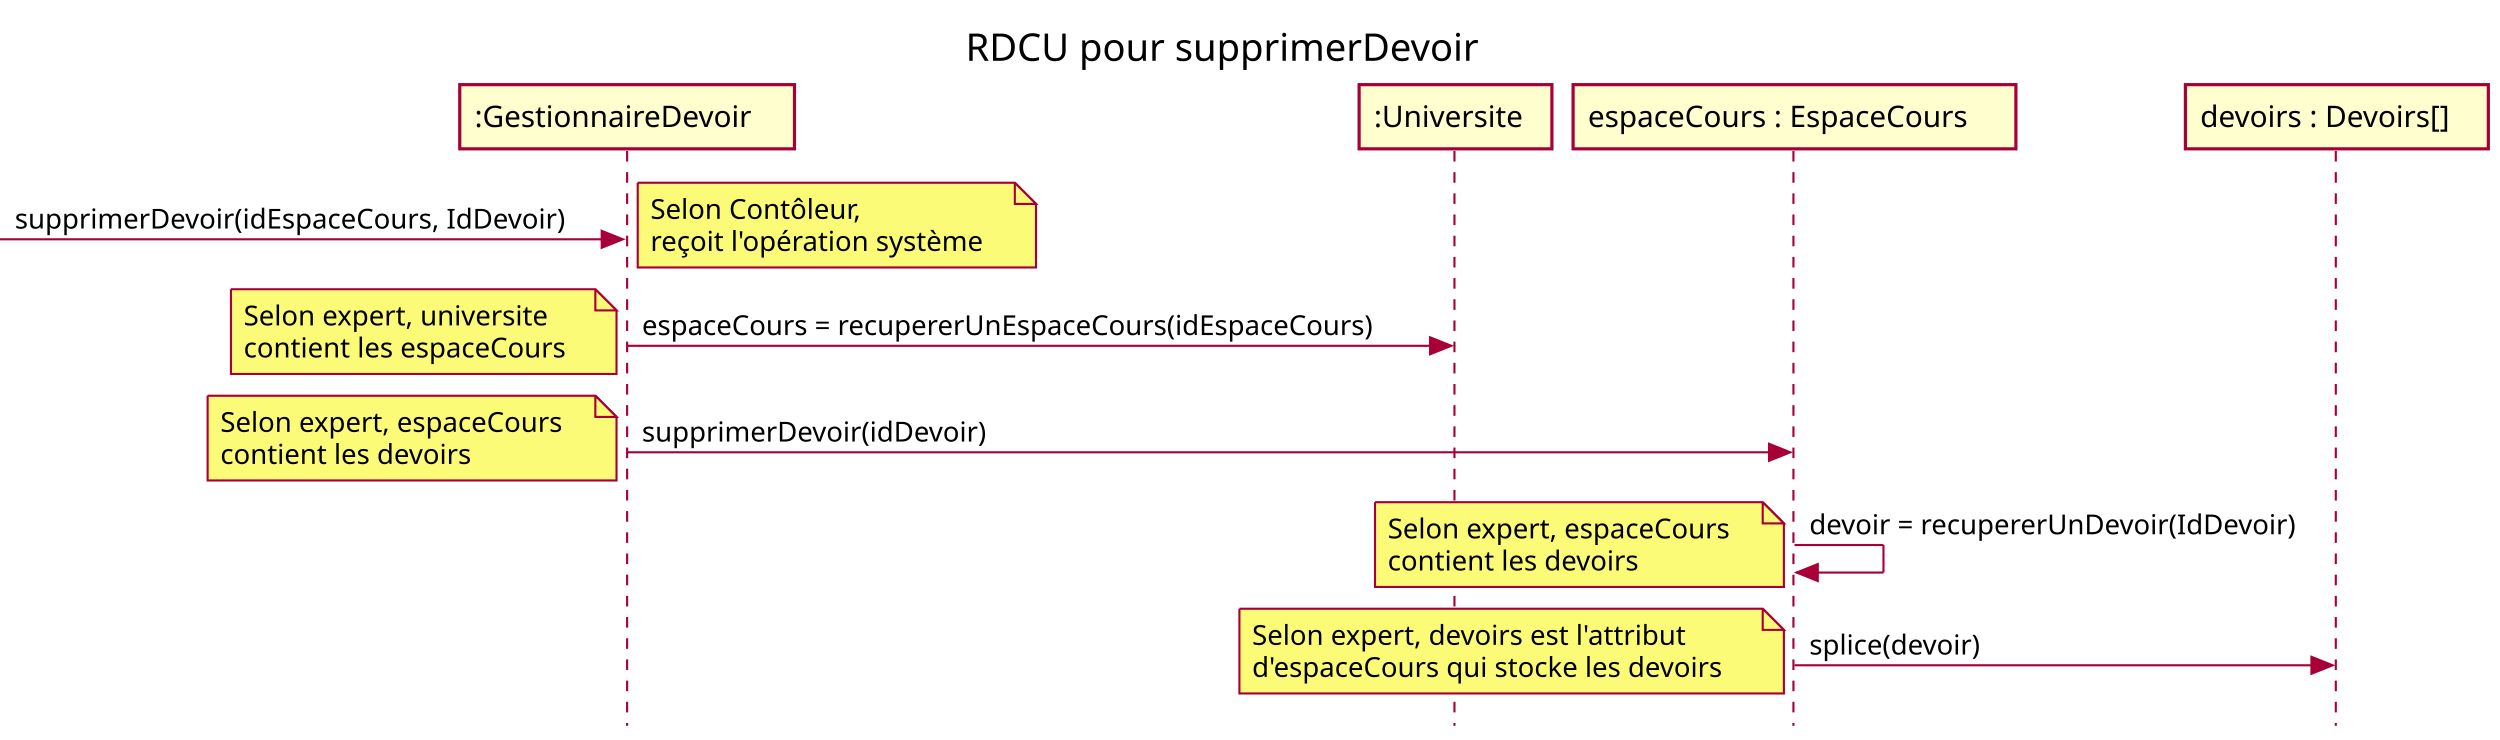
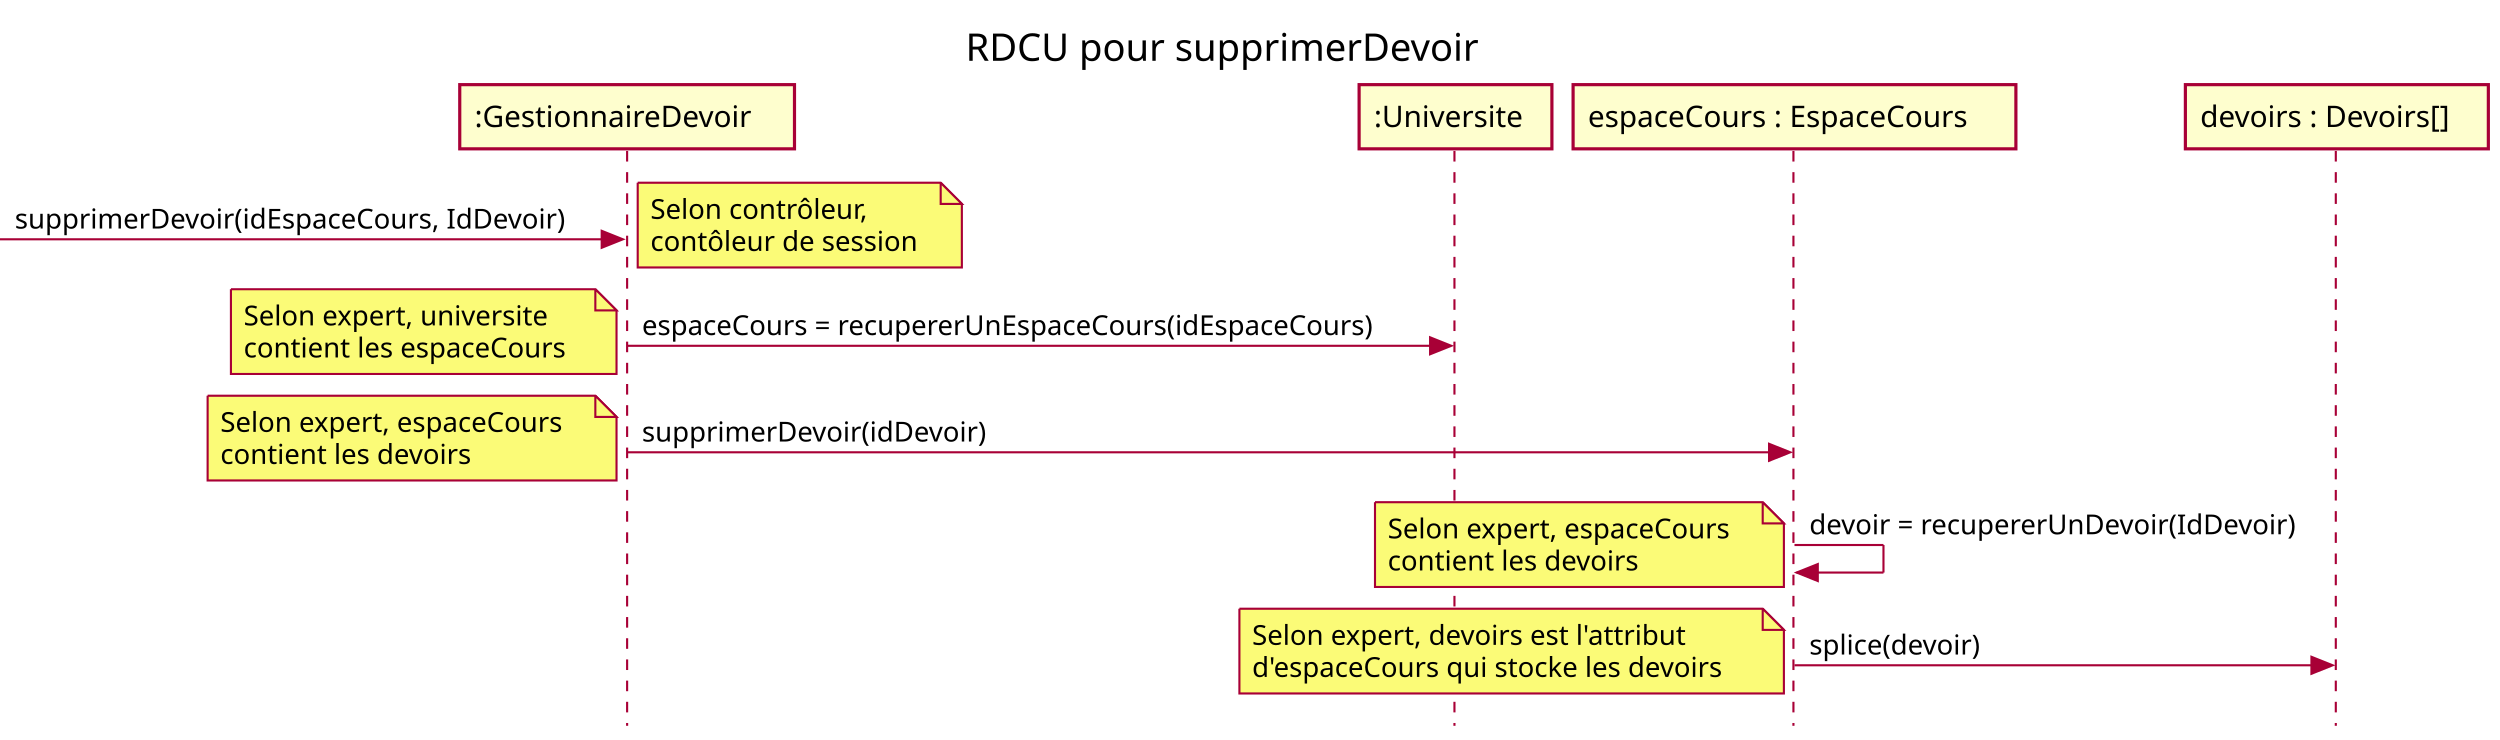
<svg xmlns="http://www.w3.org/2000/svg" contentScriptType="application/ecmascript" contentStyleType="text/css" height="349px" preserveAspectRatio="none" style="width:1180px;height:349px;background:#FFFFFF;" version="1.1" viewBox="0 0 1180 349" width="1180px" zoomAndPan="magnify">
  <defs />
  <g>
    <text fill="#000000" font-family="Verdana" font-size="18" lengthAdjust="spacing" textLength="268" x="455.75" y="28.708">RDCU pour supprimerDevoir</text>
    <line style="stroke:#A80036;stroke-width:1.0;stroke-dasharray:5.0,5.0;" x1="296" x2="296" y1="71.25" y2="342.578" />
    <line style="stroke:#A80036;stroke-width:1.0;stroke-dasharray:5.0,5.0;" x1="686.5" x2="686.5" y1="71.25" y2="342.578" />
    <line style="stroke:#A80036;stroke-width:1.0;stroke-dasharray:5.0,5.0;" x1="846.5" x2="846.5" y1="71.25" y2="342.578" />
    <line style="stroke:#A80036;stroke-width:1.0;stroke-dasharray:5.0,5.0;" x1="1102.5" x2="1102.5" y1="71.25" y2="342.578" />
    <rect fill="#FEFECE" height="30.297" style="stroke:#A80036;stroke-width:1.5;" width="158" x="217" y="39.953" />
    <text fill="#000000" font-family="Verdana" font-size="14" lengthAdjust="spacing" textLength="144" x="224" y="59.948">:GestionnaireDevoir</text>
    <rect fill="#FEFECE" height="30.297" style="stroke:#A80036;stroke-width:1.5;" width="91" x="641.5" y="39.953" />
    <text fill="#000000" font-family="Verdana" font-size="14" lengthAdjust="spacing" textLength="77" x="648.5" y="59.948">:Universite</text>
    <rect fill="#FEFECE" height="30.297" style="stroke:#A80036;stroke-width:1.5;" width="209" x="742.5" y="39.953" />
    <text fill="#000000" font-family="Verdana" font-size="14" lengthAdjust="spacing" textLength="195" x="749.5" y="59.948">espaceCours : EspaceCours</text>
    <rect fill="#FEFECE" height="30.297" style="stroke:#A80036;stroke-width:1.5;" width="143" x="1031.5" y="39.953" />
    <text fill="#000000" font-family="Verdana" font-size="14" lengthAdjust="spacing" textLength="129" x="1038.5" y="59.948">devoirs : Devoirs[]</text>
    <polygon fill="#A80036" points="284,108.949,294,112.949,284,116.949" style="stroke:#A80036;stroke-width:1.0;" />
    <line style="stroke:#A80036;stroke-width:1.0;" x1="0" x2="290" y1="112.949" y2="112.949" />
    <text fill="#000000" font-family="Verdana" font-size="13" lengthAdjust="spacing" textLength="272" x="7" y="107.883">supprimerDevoir(idEspaceCours, IdDevoir)</text>
-     <path d="M301,86.25 L301,126.25 L489,126.25 L489,96.25 L479,86.25 L301,86.25 " fill="#FBFB77" style="stroke:#A80036;stroke-width:1.0;" />
-     <path d="M479,86.25 L479,96.25 L489,96.25 L479,86.25 " fill="#FBFB77" style="stroke:#A80036;stroke-width:1.0;" />
-     <text fill="#000000" font-family="Verdana" font-size="13" lengthAdjust="spacing" textLength="105" x="307" y="103.317">Selon Contôleur,</text>
-     <text fill="#000000" font-family="Verdana" font-size="13" lengthAdjust="spacing" textLength="167" x="307" y="118.45">reçoit l'opération système</text>
+     <path d="M301,86.25 L301,126.25 L454,126.25 L454,96.25 L444,86.25 L301,86.25 " fill="#FBFB77" style="stroke:#A80036;stroke-width:1.0;" />
+     <path d="M444,86.25 L444,96.25 L454,96.25 L444,86.25 " fill="#FBFB77" style="stroke:#A80036;stroke-width:1.0;" />
+     <text fill="#000000" font-family="Verdana" font-size="13" lengthAdjust="spacing" textLength="108" x="307" y="103.317">Selon contrôleur,</text>
+     <text fill="#000000" font-family="Verdana" font-size="13" lengthAdjust="spacing" textLength="132" x="307" y="118.45">contôleur de session</text>
    <polygon fill="#A80036" points="675,159.215,685,163.215,675,167.215" style="stroke:#A80036;stroke-width:1.0;" />
    <line style="stroke:#A80036;stroke-width:1.0;" x1="296" x2="681" y1="163.215" y2="163.215" />
    <text fill="#000000" font-family="Verdana" font-size="13" lengthAdjust="spacing" textLength="367" x="303" y="158.149">espaceCours = recupererUnEspaceCours(idEspaceCours)</text>
    <path d="M109,136.516 L109,176.516 L291,176.516 L291,146.516 L281,136.516 L109,136.516 " fill="#FBFB77" style="stroke:#A80036;stroke-width:1.0;" />
    <path d="M281,136.516 L281,146.516 L291,146.516 L281,136.516 " fill="#FBFB77" style="stroke:#A80036;stroke-width:1.0;" />
    <text fill="#000000" font-family="Verdana" font-size="13" lengthAdjust="spacing" textLength="152" x="115" y="153.583">Selon expert, universite</text>
    <text fill="#000000" font-family="Verdana" font-size="13" lengthAdjust="spacing" textLength="161" x="115" y="168.715">contient les espaceCours</text>
    <polygon fill="#A80036" points="835,209.481,845,213.481,835,217.481" style="stroke:#A80036;stroke-width:1.0;" />
    <line style="stroke:#A80036;stroke-width:1.0;" x1="296" x2="841" y1="213.481" y2="213.481" />
    <text fill="#000000" font-family="Verdana" font-size="13" lengthAdjust="spacing" textLength="170" x="303" y="208.415">supprimerDevoir(idDevoir)</text>
    <path d="M98,186.781 L98,226.781 L291,226.781 L291,196.781 L281,186.781 L98,186.781 " fill="#FBFB77" style="stroke:#A80036;stroke-width:1.0;" />
    <path d="M281,186.781 L281,196.781 L291,196.781 L281,186.781 " fill="#FBFB77" style="stroke:#A80036;stroke-width:1.0;" />
    <text fill="#000000" font-family="Verdana" font-size="13" lengthAdjust="spacing" textLength="172" x="104" y="203.848">Selon expert, espaceCours</text>
    <text fill="#000000" font-family="Verdana" font-size="13" lengthAdjust="spacing" textLength="125" x="104" y="218.981">contient les devoirs</text>
    <line style="stroke:#A80036;stroke-width:1.0;" x1="847" x2="889" y1="257.246" y2="257.246" />
    <line style="stroke:#A80036;stroke-width:1.0;" x1="889" x2="889" y1="257.246" y2="270.246" />
    <line style="stroke:#A80036;stroke-width:1.0;" x1="848" x2="889" y1="270.246" y2="270.246" />
    <polygon fill="#A80036" points="858,266.246,848,270.246,858,274.246" style="stroke:#A80036;stroke-width:1.0;" />
    <text fill="#000000" font-family="Verdana" font-size="13" lengthAdjust="spacing" textLength="242" x="854" y="252.18">devoir = recupererUnDevoir(IdDevoir)</text>
    <path d="M649,237.047 L649,277.047 L842,277.047 L842,247.047 L832,237.047 L649,237.047 " fill="#FBFB77" style="stroke:#A80036;stroke-width:1.0;" />
    <path d="M832,237.047 L832,247.047 L842,247.047 L832,237.047 " fill="#FBFB77" style="stroke:#A80036;stroke-width:1.0;" />
    <text fill="#000000" font-family="Verdana" font-size="13" lengthAdjust="spacing" textLength="172" x="655" y="254.114">Selon expert, espaceCours</text>
    <text fill="#000000" font-family="Verdana" font-size="13" lengthAdjust="spacing" textLength="125" x="655" y="269.247">contient les devoirs</text>
    <polygon fill="#A80036" points="1091,310.012,1101,314.012,1091,318.012" style="stroke:#A80036;stroke-width:1.0;" />
    <line style="stroke:#A80036;stroke-width:1.0;" x1="847" x2="1097" y1="314.012" y2="314.012" />
    <text fill="#000000" font-family="Verdana" font-size="13" lengthAdjust="spacing" textLength="86" x="854" y="308.946">splice(devoir)</text>
    <path d="M585,287.312 L585,327.312 L842,327.312 L842,297.312 L832,287.312 L585,287.312 " fill="#FBFB77" style="stroke:#A80036;stroke-width:1.0;" />
    <path d="M832,287.312 L832,297.312 L842,297.312 L832,287.312 " fill="#FBFB77" style="stroke:#A80036;stroke-width:1.0;" />
    <text fill="#000000" font-family="Verdana" font-size="13" lengthAdjust="spacing" textLength="217" x="591" y="304.379">Selon expert, devoirs est l'attribut</text>
    <text fill="#000000" font-family="Verdana" font-size="13" lengthAdjust="spacing" textLength="236" x="591" y="319.512">d'espaceCours qui stocke les devoirs</text>
  </g>
</svg>
